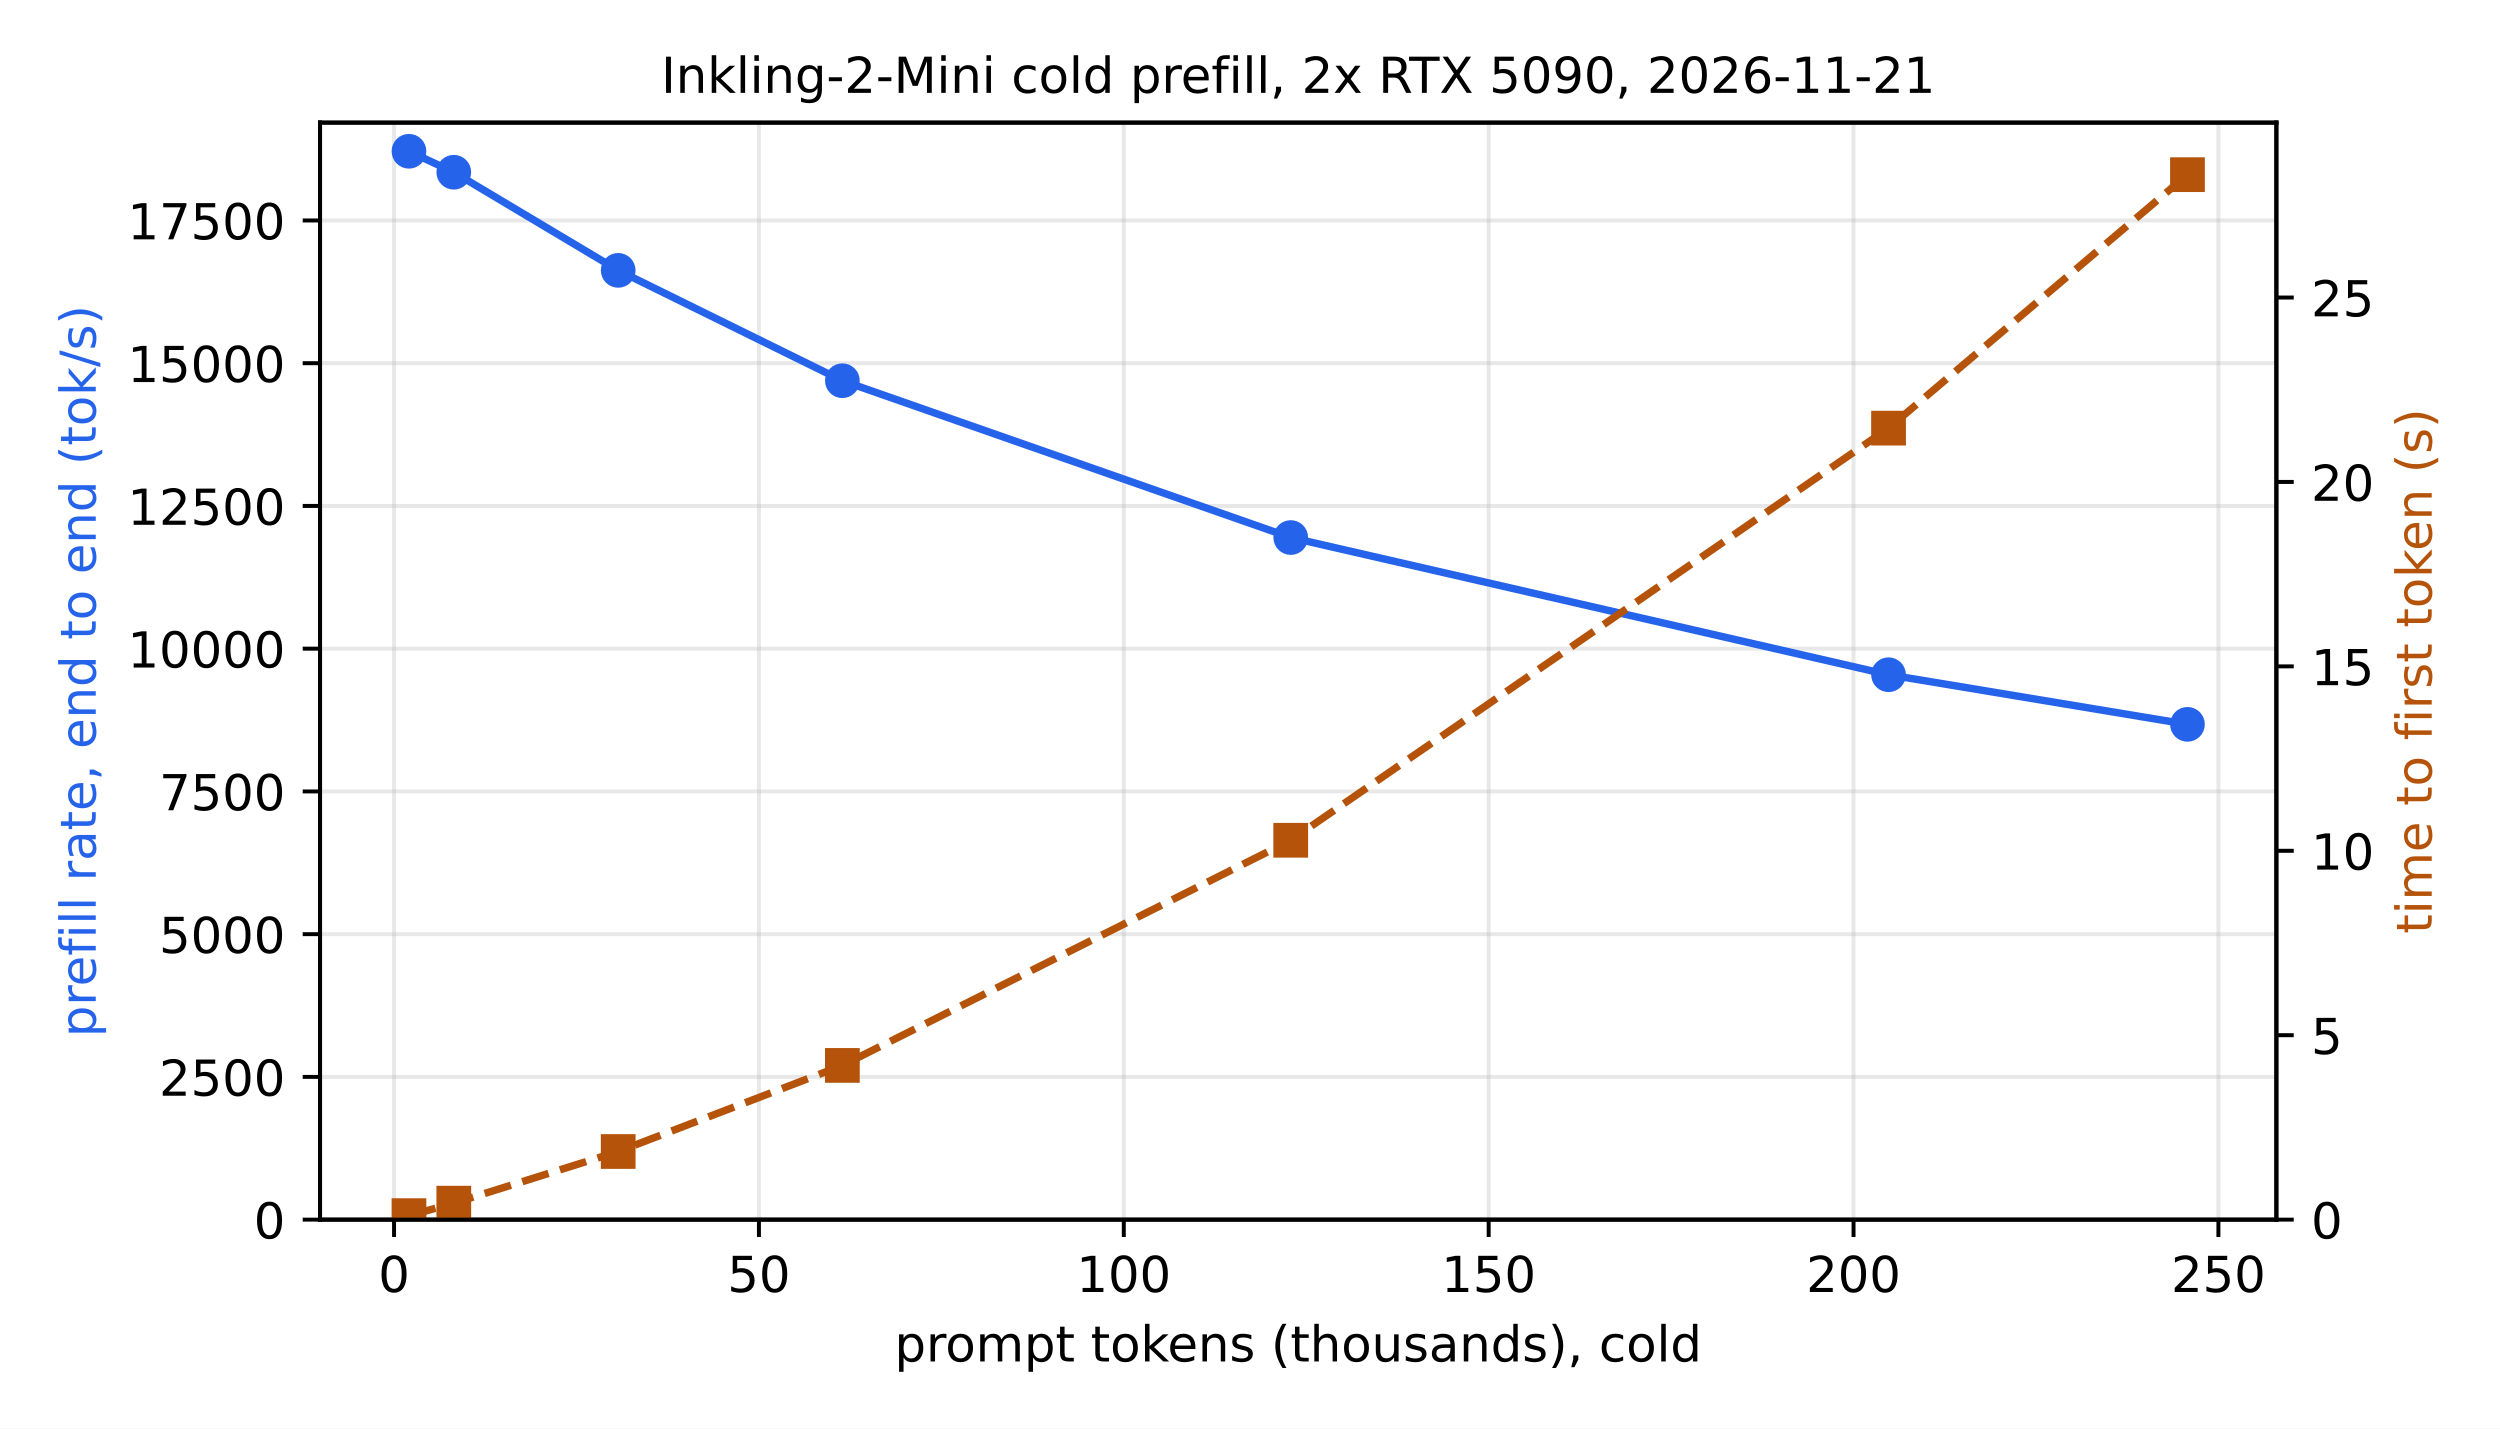
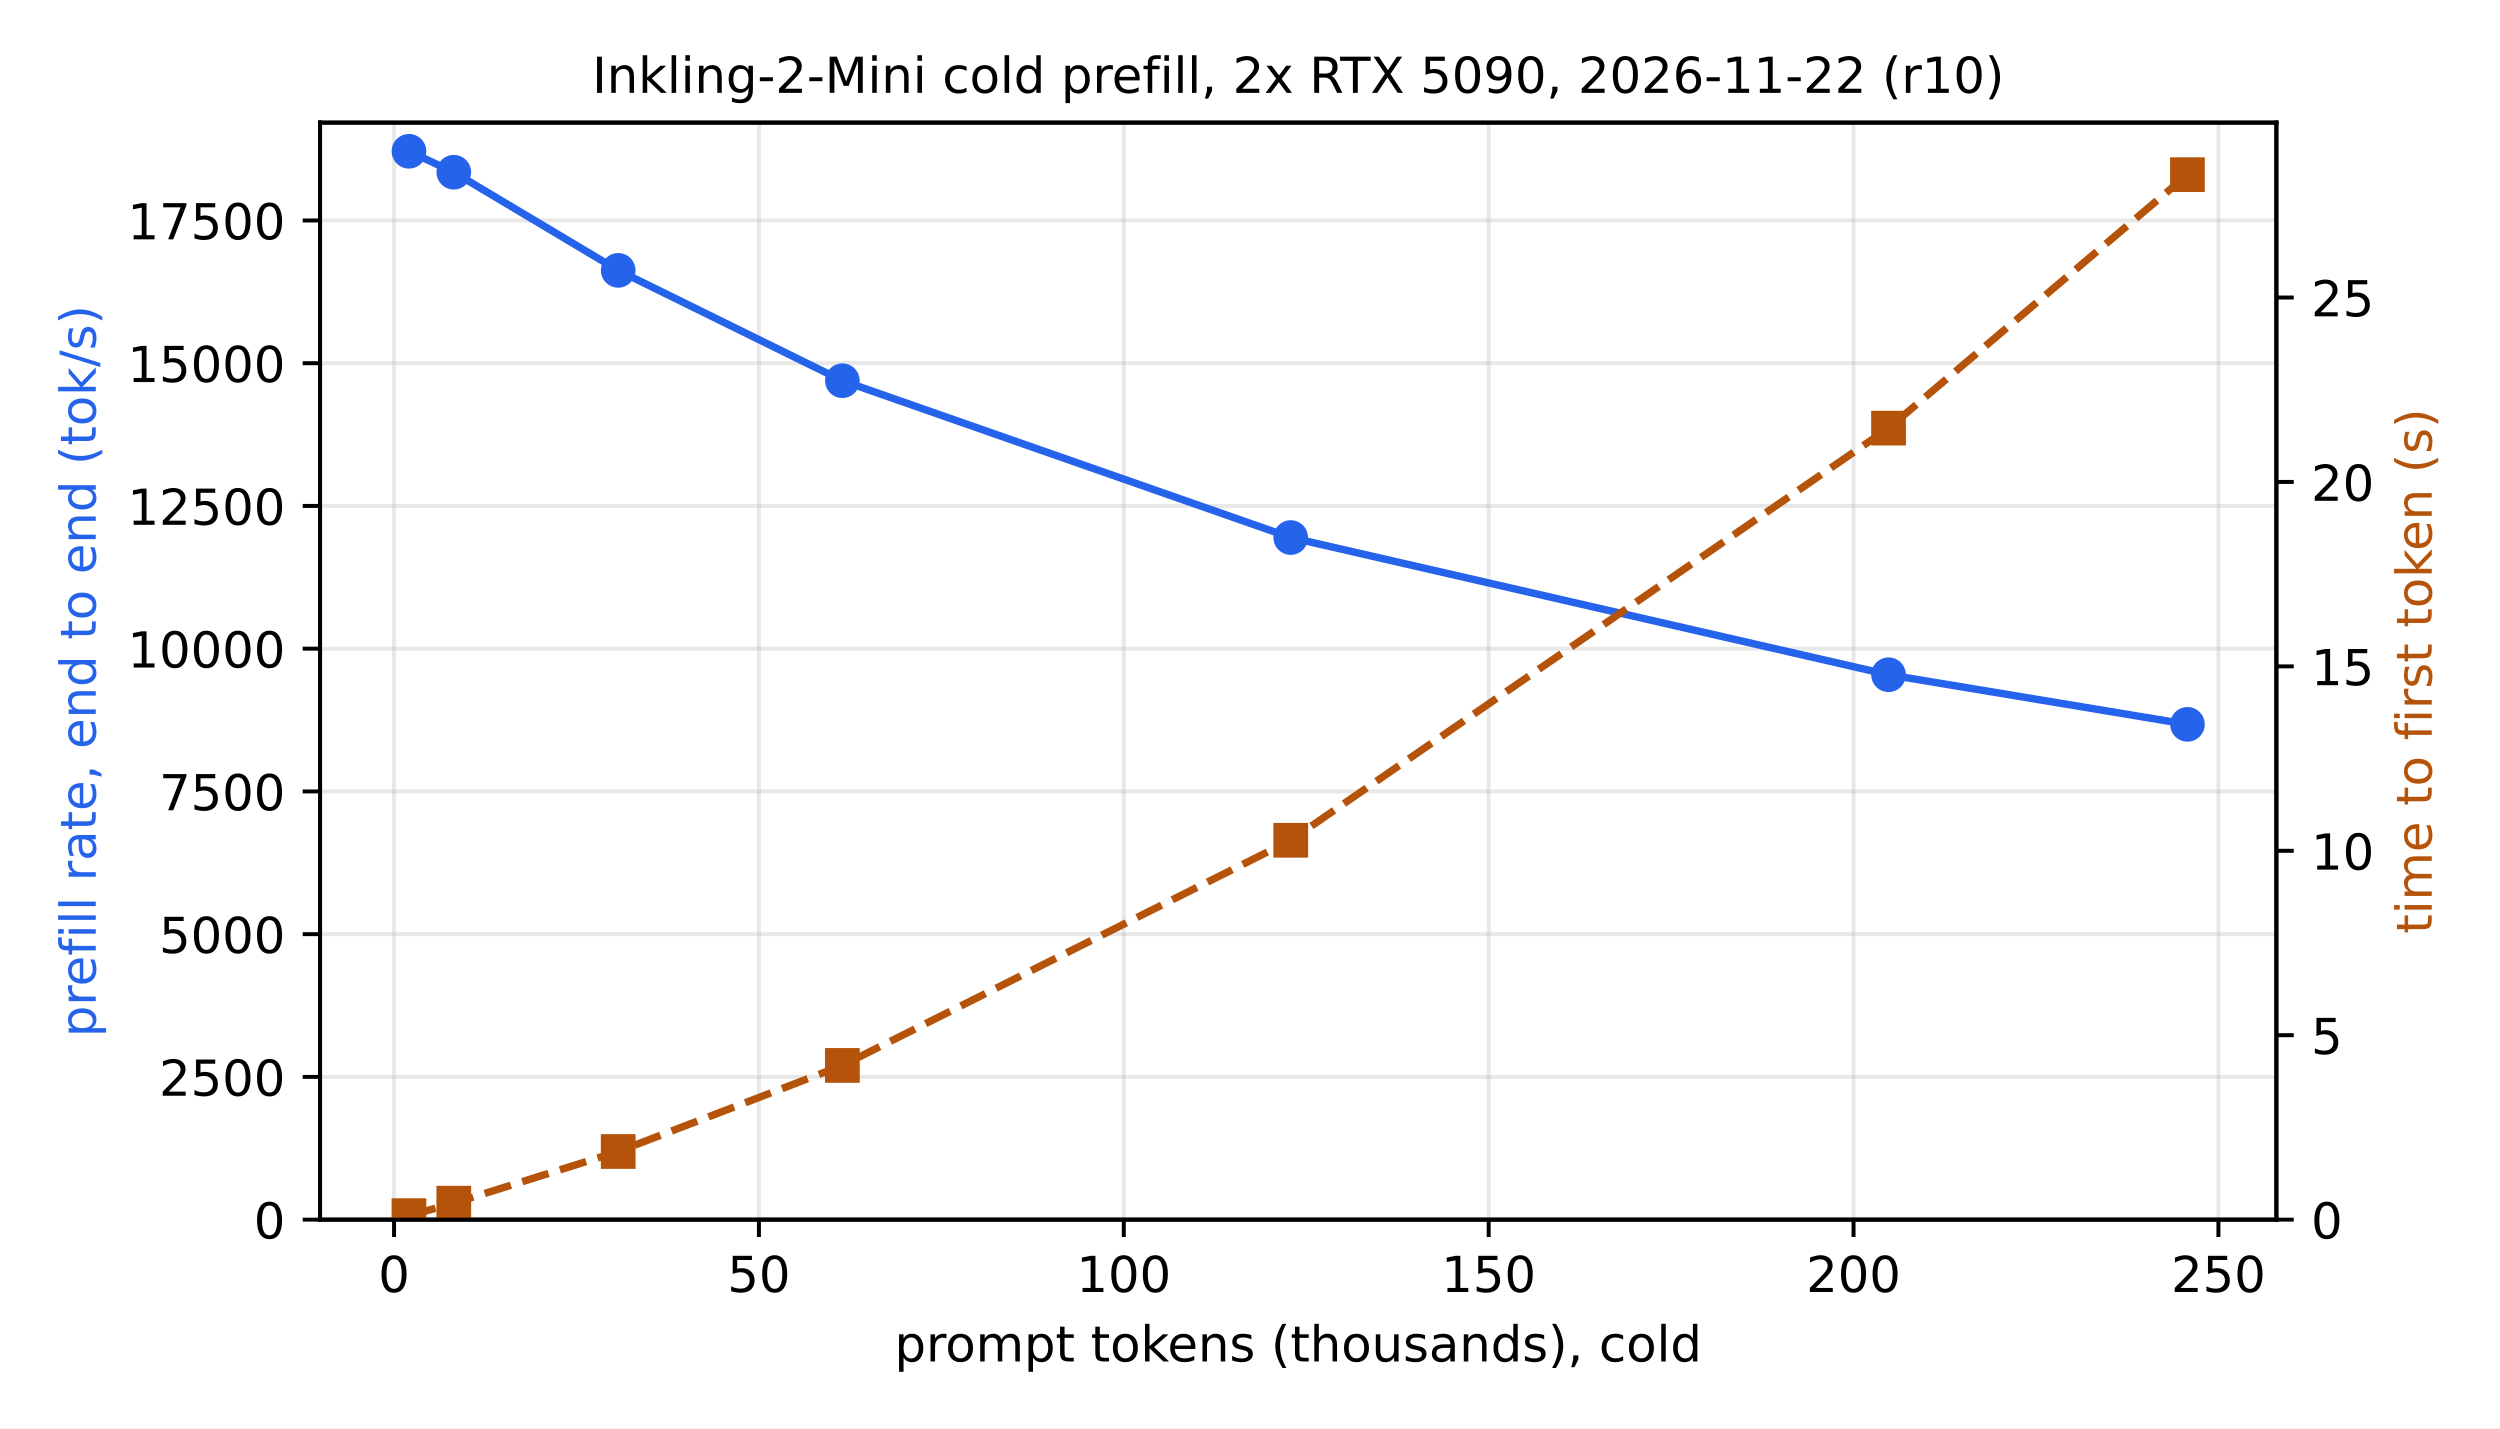
<svg xmlns="http://www.w3.org/2000/svg" xmlns:xlink="http://www.w3.org/1999/xlink" width="504pt" height="288pt" viewBox="0 0 504 288" version="1.1">
  <defs>
    <style type="text/css">*{stroke-linejoin: round; stroke-linecap: butt}</style>
  </defs>
  <g id="figure_1">
    <g id="patch_1">
      <path d="M 0 288  L 504 288  L 504 0  L 0 0  z " style="fill: #ffffff" />
    </g>
    <g id="axes_1">
      <g id="patch_2">
        <path d="M 64.522 245.878  L 458.918 245.878  L 458.918 24.72  L 64.522 24.72  z " style="fill: #ffffff" />
      </g>
      <g id="matplotlib.axis_1">
        <g id="xtick_1">
          <g id="line2d_1">
            <path d="M 79.441 245.878  L 79.441 24.72  " clip-path="url(#p244da10594)" style="fill: none; stroke: #b0b0b0; stroke-opacity: 0.3; stroke-width: 0.8; stroke-linecap: square" />
          </g>
          <g id="line2d_2">
            <defs>
              <path id="m8ae84a6c62" d="M 0 0  L 0 3.5  " style="stroke: #000000; stroke-width: 0.8" />
            </defs>
            <g>
              <use xlink:href="#m8ae84a6c62" x="79.441" y="245.878" style="stroke: #000000; stroke-width: 0.8" />
            </g>
          </g>
          <g id="text_1">
            <text style="font-size: 10px; font-family: 'DejaVu Sans', 'Bitstream Vera Sans', 'Computer Modern Sans Serif', 'Lucida Grande', 'Verdana', 'Geneva', 'Lucid', 'Arial', 'Helvetica', 'Avant Garde', sans-serif; text-anchor: middle" x="79.441" y="260.475" transform="rotate(-0 79.44088 260.4753)">0</text>
          </g>
        </g>
        <g id="xtick_2">
          <g id="line2d_3">
            <path d="M 152.999 245.878  L 152.999 24.72  " clip-path="url(#p244da10594)" style="fill: none; stroke: #b0b0b0; stroke-opacity: 0.3; stroke-width: 0.8; stroke-linecap: square" />
          </g>
          <g id="line2d_4">
            <g>
              <use xlink:href="#m8ae84a6c62" x="152.999" y="245.878" style="stroke: #000000; stroke-width: 0.8" />
            </g>
          </g>
          <g id="text_2">
            <text style="font-size: 10px; font-family: 'DejaVu Sans', 'Bitstream Vera Sans', 'Computer Modern Sans Serif', 'Lucida Grande', 'Verdana', 'Geneva', 'Lucid', 'Arial', 'Helvetica', 'Avant Garde', sans-serif; text-anchor: middle" x="152.999" y="260.475" transform="rotate(-0 152.999 260.4753)">50</text>
          </g>
        </g>
        <g id="xtick_3">
          <g id="line2d_5">
            <path d="M 226.557 245.878  L 226.557 24.72  " clip-path="url(#p244da10594)" style="fill: none; stroke: #b0b0b0; stroke-opacity: 0.3; stroke-width: 0.8; stroke-linecap: square" />
          </g>
          <g id="line2d_6">
            <g>
              <use xlink:href="#m8ae84a6c62" x="226.557" y="245.878" style="stroke: #000000; stroke-width: 0.8" />
            </g>
          </g>
          <g id="text_3">
            <text style="font-size: 10px; font-family: 'DejaVu Sans', 'Bitstream Vera Sans', 'Computer Modern Sans Serif', 'Lucida Grande', 'Verdana', 'Geneva', 'Lucid', 'Arial', 'Helvetica', 'Avant Garde', sans-serif; text-anchor: middle" x="226.557" y="260.475" transform="rotate(-0 226.557 260.4753)">100</text>
          </g>
        </g>
        <g id="xtick_4">
          <g id="line2d_7">
            <path d="M 300.115 245.878  L 300.115 24.72  " clip-path="url(#p244da10594)" style="fill: none; stroke: #b0b0b0; stroke-opacity: 0.3; stroke-width: 0.8; stroke-linecap: square" />
          </g>
          <g id="line2d_8">
            <g>
              <use xlink:href="#m8ae84a6c62" x="300.115" y="245.878" style="stroke: #000000; stroke-width: 0.8" />
            </g>
          </g>
          <g id="text_4">
            <text style="font-size: 10px; font-family: 'DejaVu Sans', 'Bitstream Vera Sans', 'Computer Modern Sans Serif', 'Lucida Grande', 'Verdana', 'Geneva', 'Lucid', 'Arial', 'Helvetica', 'Avant Garde', sans-serif; text-anchor: middle" x="300.115" y="260.475" transform="rotate(-0 300.1151 260.4753)">150</text>
          </g>
        </g>
        <g id="xtick_5">
          <g id="line2d_9">
            <path d="M 373.673 245.878  L 373.673 24.72  " clip-path="url(#p244da10594)" style="fill: none; stroke: #b0b0b0; stroke-opacity: 0.3; stroke-width: 0.8; stroke-linecap: square" />
          </g>
          <g id="line2d_10">
            <g>
              <use xlink:href="#m8ae84a6c62" x="373.673" y="245.878" style="stroke: #000000; stroke-width: 0.8" />
            </g>
          </g>
          <g id="text_5">
            <text style="font-size: 10px; font-family: 'DejaVu Sans', 'Bitstream Vera Sans', 'Computer Modern Sans Serif', 'Lucida Grande', 'Verdana', 'Geneva', 'Lucid', 'Arial', 'Helvetica', 'Avant Garde', sans-serif; text-anchor: middle" x="373.673" y="260.475" transform="rotate(-0 373.6732 260.4753)">200</text>
          </g>
        </g>
        <g id="xtick_6">
          <g id="line2d_11">
            <path d="M 447.231 245.878  L 447.231 24.72  " clip-path="url(#p244da10594)" style="fill: none; stroke: #b0b0b0; stroke-opacity: 0.3; stroke-width: 0.8; stroke-linecap: square" />
          </g>
          <g id="line2d_12">
            <g>
              <use xlink:href="#m8ae84a6c62" x="447.231" y="245.878" style="stroke: #000000; stroke-width: 0.8" />
            </g>
          </g>
          <g id="text_6">
            <text style="font-size: 10px; font-family: 'DejaVu Sans', 'Bitstream Vera Sans', 'Computer Modern Sans Serif', 'Lucida Grande', 'Verdana', 'Geneva', 'Lucid', 'Arial', 'Helvetica', 'Avant Garde', sans-serif; text-anchor: middle" x="447.231" y="260.475" transform="rotate(-0 447.2313 260.4753)">250</text>
          </g>
        </g>
        <g id="text_7">
          <text style="font-size: 10px; font-family: 'DejaVu Sans', 'Bitstream Vera Sans', 'Computer Modern Sans Serif', 'Lucida Grande', 'Verdana', 'Geneva', 'Lucid', 'Arial', 'Helvetica', 'Avant Garde', sans-serif; text-anchor: middle" x="261.72" y="274.476" transform="rotate(-0 261.72 274.4761)">prompt tokens (thousands), cold</text>
        </g>
      </g>
      <g id="matplotlib.axis_2">
        <g id="ytick_1">
          <g id="line2d_13">
            <path d="M 64.522 245.878  L 458.918 245.878  " clip-path="url(#p244da10594)" style="fill: none; stroke: #b0b0b0; stroke-opacity: 0.3; stroke-width: 0.8; stroke-linecap: square" />
          </g>
          <g id="line2d_14">
            <defs>
              <path id="m08a8c9f568" d="M 0 0  L -3.5 0  " style="stroke: #000000; stroke-width: 0.8" />
            </defs>
            <g>
              <use xlink:href="#m08a8c9f568" x="64.522" y="245.878" style="stroke: #000000; stroke-width: 0.8" />
            </g>
          </g>
          <g id="text_8">
            <text style="font-size: 10px; font-family: 'DejaVu Sans', 'Bitstream Vera Sans', 'Computer Modern Sans Serif', 'Lucida Grande', 'Verdana', 'Geneva', 'Lucid', 'Arial', 'Helvetica', 'Avant Garde', sans-serif; text-anchor: end" x="57.522" y="249.676" transform="rotate(-0 57.52234 249.6765)">0</text>
          </g>
        </g>
        <g id="ytick_2">
          <g id="line2d_15">
            <path d="M 64.522 217.102  L 458.918 217.102  " clip-path="url(#p244da10594)" style="fill: none; stroke: #b0b0b0; stroke-opacity: 0.3; stroke-width: 0.8; stroke-linecap: square" />
          </g>
          <g id="line2d_16">
            <g>
              <use xlink:href="#m08a8c9f568" x="64.522" y="217.102" style="stroke: #000000; stroke-width: 0.8" />
            </g>
          </g>
          <g id="text_9">
            <text style="font-size: 10px; font-family: 'DejaVu Sans', 'Bitstream Vera Sans', 'Computer Modern Sans Serif', 'Lucida Grande', 'Verdana', 'Geneva', 'Lucid', 'Arial', 'Helvetica', 'Avant Garde', sans-serif; text-anchor: end" x="57.522" y="220.901" transform="rotate(-0 57.52234 220.9007)">2500</text>
          </g>
        </g>
        <g id="ytick_3">
          <g id="line2d_17">
            <path d="M 64.522 188.326  L 458.918 188.326  " clip-path="url(#p244da10594)" style="fill: none; stroke: #b0b0b0; stroke-opacity: 0.3; stroke-width: 0.8; stroke-linecap: square" />
          </g>
          <g id="line2d_18">
            <g>
              <use xlink:href="#m08a8c9f568" x="64.522" y="188.326" style="stroke: #000000; stroke-width: 0.8" />
            </g>
          </g>
          <g id="text_10">
            <text style="font-size: 10px; font-family: 'DejaVu Sans', 'Bitstream Vera Sans', 'Computer Modern Sans Serif', 'Lucida Grande', 'Verdana', 'Geneva', 'Lucid', 'Arial', 'Helvetica', 'Avant Garde', sans-serif; text-anchor: end" x="57.522" y="192.125" transform="rotate(-0 57.52234 192.1249)">5000</text>
          </g>
        </g>
        <g id="ytick_4">
          <g id="line2d_19">
            <path d="M 64.522 159.55  L 458.918 159.55  " clip-path="url(#p244da10594)" style="fill: none; stroke: #b0b0b0; stroke-opacity: 0.3; stroke-width: 0.8; stroke-linecap: square" />
          </g>
          <g id="line2d_20">
            <g>
              <use xlink:href="#m08a8c9f568" x="64.522" y="159.55" style="stroke: #000000; stroke-width: 0.8" />
            </g>
          </g>
          <g id="text_11">
            <text style="font-size: 10px; font-family: 'DejaVu Sans', 'Bitstream Vera Sans', 'Computer Modern Sans Serif', 'Lucida Grande', 'Verdana', 'Geneva', 'Lucid', 'Arial', 'Helvetica', 'Avant Garde', sans-serif; text-anchor: end" x="57.522" y="163.349" transform="rotate(-0 57.52234 163.3491)">7500</text>
          </g>
        </g>
        <g id="ytick_5">
          <g id="line2d_21">
            <path d="M 64.522 130.775  L 458.918 130.775  " clip-path="url(#p244da10594)" style="fill: none; stroke: #b0b0b0; stroke-opacity: 0.3; stroke-width: 0.8; stroke-linecap: square" />
          </g>
          <g id="line2d_22">
            <g>
              <use xlink:href="#m08a8c9f568" x="64.522" y="130.775" style="stroke: #000000; stroke-width: 0.8" />
            </g>
          </g>
          <g id="text_12">
            <text style="font-size: 10px; font-family: 'DejaVu Sans', 'Bitstream Vera Sans', 'Computer Modern Sans Serif', 'Lucida Grande', 'Verdana', 'Geneva', 'Lucid', 'Arial', 'Helvetica', 'Avant Garde', sans-serif; text-anchor: end" x="57.522" y="134.573" transform="rotate(-0 57.52234 134.5734)">10000</text>
          </g>
        </g>
        <g id="ytick_6">
          <g id="line2d_23">
            <path d="M 64.522 101.999  L 458.918 101.999  " clip-path="url(#p244da10594)" style="fill: none; stroke: #b0b0b0; stroke-opacity: 0.3; stroke-width: 0.8; stroke-linecap: square" />
          </g>
          <g id="line2d_24">
            <g>
              <use xlink:href="#m08a8c9f568" x="64.522" y="101.999" style="stroke: #000000; stroke-width: 0.8" />
            </g>
          </g>
          <g id="text_13">
            <text style="font-size: 10px; font-family: 'DejaVu Sans', 'Bitstream Vera Sans', 'Computer Modern Sans Serif', 'Lucida Grande', 'Verdana', 'Geneva', 'Lucid', 'Arial', 'Helvetica', 'Avant Garde', sans-serif; text-anchor: end" x="57.522" y="105.798" transform="rotate(-0 57.52234 105.7976)">12500</text>
          </g>
        </g>
        <g id="ytick_7">
          <g id="line2d_25">
            <path d="M 64.522 73.223  L 458.918 73.223  " clip-path="url(#p244da10594)" style="fill: none; stroke: #b0b0b0; stroke-opacity: 0.3; stroke-width: 0.8; stroke-linecap: square" />
          </g>
          <g id="line2d_26">
            <g>
              <use xlink:href="#m08a8c9f568" x="64.522" y="73.223" style="stroke: #000000; stroke-width: 0.8" />
            </g>
          </g>
          <g id="text_14">
            <text style="font-size: 10px; font-family: 'DejaVu Sans', 'Bitstream Vera Sans', 'Computer Modern Sans Serif', 'Lucida Grande', 'Verdana', 'Geneva', 'Lucid', 'Arial', 'Helvetica', 'Avant Garde', sans-serif; text-anchor: end" x="57.522" y="77.022" transform="rotate(-0 57.52234 77.02179)">15000</text>
          </g>
        </g>
        <g id="ytick_8">
          <g id="line2d_27">
            <path d="M 64.522 44.447  L 458.918 44.447  " clip-path="url(#p244da10594)" style="fill: none; stroke: #b0b0b0; stroke-opacity: 0.3; stroke-width: 0.8; stroke-linecap: square" />
          </g>
          <g id="line2d_28">
            <g>
              <use xlink:href="#m08a8c9f568" x="64.522" y="44.447" style="stroke: #000000; stroke-width: 0.8" />
            </g>
          </g>
          <g id="text_15">
            <text style="font-size: 10px; font-family: 'DejaVu Sans', 'Bitstream Vera Sans', 'Computer Modern Sans Serif', 'Lucida Grande', 'Verdana', 'Geneva', 'Lucid', 'Arial', 'Helvetica', 'Avant Garde', sans-serif; text-anchor: end" x="57.522" y="48.246" transform="rotate(-0 57.52234 48.24601)">17500</text>
          </g>
        </g>
        <g id="text_16">
          <text style="font-size: 10px; font-family: 'DejaVu Sans', 'Bitstream Vera Sans', 'Computer Modern Sans Serif', 'Lucida Grande', 'Verdana', 'Geneva', 'Lucid', 'Arial', 'Helvetica', 'Avant Garde', sans-serif; text-anchor: middle; fill: #2563eb" x="19.308" y="135.299" transform="rotate(-90 19.3075 135.2988)">prefill rate, end to end (tok/s)</text>
        </g>
      </g>
      <g id="line2d_29">
        <path d="M 82.449 30.497  L 91.485 34.724  L 124.628 54.505  L 169.822 76.752  L 260.211 108.369  L 380.73 136.027  L 440.991 146.03  " clip-path="url(#p244da10594)" style="fill: none; stroke: #2563eb; stroke-width: 1.5; stroke-linecap: square" />
        <defs>
          <path id="ma4bef26cf2" d="M 0 3  C 0.796 3 1.559 2.684 2.121 2.121  C 2.684 1.559 3 0.796 3 0  C 3 -0.796 2.684 -1.559 2.121 -2.121  C 1.559 -2.684 0.796 -3 0 -3  C -0.796 -3 -1.559 -2.684 -2.121 -2.121  C -2.684 -1.559 -3 -0.796 -3 0  C -3 0.796 -2.684 1.559 -2.121 2.121  C -1.559 2.684 -0.796 3 0 3  z " style="stroke: #2563eb" />
        </defs>
        <g clip-path="url(#p244da10594)">
          <use xlink:href="#ma4bef26cf2" x="82.449" y="30.497" style="fill: #2563eb; stroke: #2563eb" />
          <use xlink:href="#ma4bef26cf2" x="91.485" y="34.724" style="fill: #2563eb; stroke: #2563eb" />
          <use xlink:href="#ma4bef26cf2" x="124.628" y="54.505" style="fill: #2563eb; stroke: #2563eb" />
          <use xlink:href="#ma4bef26cf2" x="169.822" y="76.752" style="fill: #2563eb; stroke: #2563eb" />
          <use xlink:href="#ma4bef26cf2" x="260.211" y="108.369" style="fill: #2563eb; stroke: #2563eb" />
          <use xlink:href="#ma4bef26cf2" x="380.73" y="136.027" style="fill: #2563eb; stroke: #2563eb" />
          <use xlink:href="#ma4bef26cf2" x="440.991" y="146.03" style="fill: #2563eb; stroke: #2563eb" />
        </g>
      </g>
      <g id="patch_3">
        <path d="M 64.522 245.878  L 64.522 24.72  " style="fill: none; stroke: #000000; stroke-width: 0.8; stroke-linejoin: miter; stroke-linecap: square" />
      </g>
      <g id="patch_4">
        <path d="M 458.918 245.878  L 458.918 24.72  " style="fill: none; stroke: #000000; stroke-width: 0.8; stroke-linejoin: miter; stroke-linecap: square" />
      </g>
      <g id="patch_5">
        <path d="M 64.522 245.878  L 458.918 245.878  " style="fill: none; stroke: #000000; stroke-width: 0.8; stroke-linejoin: miter; stroke-linecap: square" />
      </g>
      <g id="patch_6">
        <path d="M 64.522 24.72  L 458.918 24.72  " style="fill: none; stroke: #000000; stroke-width: 0.8; stroke-linejoin: miter; stroke-linecap: square" />
      </g>
      <g id="text_17">
-         <text style="font-size: 10px; font-family: 'DejaVu Sans', 'Bitstream Vera Sans', 'Computer Modern Sans Serif', 'Lucida Grande', 'Verdana', 'Geneva', 'Lucid', 'Arial', 'Helvetica', 'Avant Garde', sans-serif; text-anchor: middle" x="261.72" y="18.72" transform="rotate(-0 261.72 18.72)">Inkling-2-Mini cold prefill, 2x RTX 5090, 2026-11-21</text>
+         <text style="font-size: 10px; font-family: 'DejaVu Sans', 'Bitstream Vera Sans', 'Computer Modern Sans Serif', 'Lucida Grande', 'Verdana', 'Geneva', 'Lucid', 'Arial', 'Helvetica', 'Avant Garde', sans-serif; text-anchor: middle" x="261.72" y="18.72" transform="rotate(-0 261.72 18.72)">Inkling-2-Mini cold prefill, 2x RTX 5090, 2026-11-22 (r10)</text>
      </g>
    </g>
    <g id="axes_2">
      <g id="matplotlib.axis_3">
        <g id="ytick_9">
          <g id="line2d_30">
            <defs>
              <path id="m2bf96e8eeb" d="M 0 0  L 3.5 0  " style="stroke: #000000; stroke-width: 0.8" />
            </defs>
            <g>
              <use xlink:href="#m2bf96e8eeb" x="458.918" y="245.878" style="stroke: #000000; stroke-width: 0.8" />
            </g>
          </g>
          <g id="text_18">
            <text style="font-size: 10px; font-family: 'DejaVu Sans', 'Bitstream Vera Sans', 'Computer Modern Sans Serif', 'Lucida Grande', 'Verdana', 'Geneva', 'Lucid', 'Arial', 'Helvetica', 'Avant Garde', sans-serif; text-anchor: start" x="465.918" y="249.676" transform="rotate(-0 465.9177 249.6765)">0</text>
          </g>
        </g>
        <g id="ytick_10">
          <g id="line2d_31">
            <g>
              <use xlink:href="#m2bf96e8eeb" x="458.918" y="208.698" style="stroke: #000000; stroke-width: 0.8" />
            </g>
          </g>
          <g id="text_19">
            <text style="font-size: 10px; font-family: 'DejaVu Sans', 'Bitstream Vera Sans', 'Computer Modern Sans Serif', 'Lucida Grande', 'Verdana', 'Geneva', 'Lucid', 'Arial', 'Helvetica', 'Avant Garde', sans-serif; text-anchor: start" x="465.918" y="212.497" transform="rotate(-0 465.9177 212.4973)">5</text>
          </g>
        </g>
        <g id="ytick_11">
          <g id="line2d_32">
            <g>
              <use xlink:href="#m2bf96e8eeb" x="458.918" y="171.519" style="stroke: #000000; stroke-width: 0.8" />
            </g>
          </g>
          <g id="text_20">
            <text style="font-size: 10px; font-family: 'DejaVu Sans', 'Bitstream Vera Sans', 'Computer Modern Sans Serif', 'Lucida Grande', 'Verdana', 'Geneva', 'Lucid', 'Arial', 'Helvetica', 'Avant Garde', sans-serif; text-anchor: start" x="465.918" y="175.318" transform="rotate(-0 465.9177 175.318)">10</text>
          </g>
        </g>
        <g id="ytick_12">
          <g id="line2d_33">
            <g>
              <use xlink:href="#m2bf96e8eeb" x="458.918" y="134.34" style="stroke: #000000; stroke-width: 0.8" />
            </g>
          </g>
          <g id="text_21">
            <text style="font-size: 10px; font-family: 'DejaVu Sans', 'Bitstream Vera Sans', 'Computer Modern Sans Serif', 'Lucida Grande', 'Verdana', 'Geneva', 'Lucid', 'Arial', 'Helvetica', 'Avant Garde', sans-serif; text-anchor: start" x="465.918" y="138.139" transform="rotate(-0 465.9177 138.1388)">15</text>
          </g>
        </g>
        <g id="ytick_13">
          <g id="line2d_34">
            <g>
              <use xlink:href="#m2bf96e8eeb" x="458.918" y="97.161" style="stroke: #000000; stroke-width: 0.8" />
            </g>
          </g>
          <g id="text_22">
            <text style="font-size: 10px; font-family: 'DejaVu Sans', 'Bitstream Vera Sans', 'Computer Modern Sans Serif', 'Lucida Grande', 'Verdana', 'Geneva', 'Lucid', 'Arial', 'Helvetica', 'Avant Garde', sans-serif; text-anchor: start" x="465.918" y="100.96" transform="rotate(-0 465.9177 100.9596)">20</text>
          </g>
        </g>
        <g id="ytick_14">
          <g id="line2d_35">
            <g>
              <use xlink:href="#m2bf96e8eeb" x="458.918" y="59.982" style="stroke: #000000; stroke-width: 0.8" />
            </g>
          </g>
          <g id="text_23">
            <text style="font-size: 10px; font-family: 'DejaVu Sans', 'Bitstream Vera Sans', 'Computer Modern Sans Serif', 'Lucida Grande', 'Verdana', 'Geneva', 'Lucid', 'Arial', 'Helvetica', 'Avant Garde', sans-serif; text-anchor: start" x="465.918" y="63.78" transform="rotate(-0 465.9177 63.78035)">25</text>
          </g>
        </g>
        <g id="text_24">
          <text style="font-size: 10px; font-family: 'DejaVu Sans', 'Bitstream Vera Sans', 'Computer Modern Sans Serif', 'Lucida Grande', 'Verdana', 'Geneva', 'Lucid', 'Arial', 'Helvetica', 'Avant Garde', sans-serif; text-anchor: middle; fill: #b45309" x="490.241" y="135.299" transform="rotate(-90 490.2411 135.2988)">time to first token (s)</text>
        </g>
      </g>
      <g id="line2d_36">
        <path d="M 82.449 245.067  L 91.485 242.561  L 124.628 232.144  L 169.822 214.788  L 260.211 169.4  L 380.73 86.312  L 440.991 35.213  " clip-path="url(#p244da10594)" style="fill: none; stroke-dasharray: 5.55,2.4; stroke-dashoffset: 0; stroke: #b45309; stroke-width: 1.5" />
        <defs>
          <path id="m267e4518e7" d="M -3 3  L 3 3  L 3 -3  L -3 -3  z " style="stroke: #b45309; stroke-linejoin: miter" />
        </defs>
        <g clip-path="url(#p244da10594)">
          <use xlink:href="#m267e4518e7" x="82.449" y="245.067" style="fill: #b45309; stroke: #b45309; stroke-linejoin: miter" />
          <use xlink:href="#m267e4518e7" x="91.485" y="242.561" style="fill: #b45309; stroke: #b45309; stroke-linejoin: miter" />
          <use xlink:href="#m267e4518e7" x="124.628" y="232.144" style="fill: #b45309; stroke: #b45309; stroke-linejoin: miter" />
          <use xlink:href="#m267e4518e7" x="169.822" y="214.788" style="fill: #b45309; stroke: #b45309; stroke-linejoin: miter" />
          <use xlink:href="#m267e4518e7" x="260.211" y="169.4" style="fill: #b45309; stroke: #b45309; stroke-linejoin: miter" />
          <use xlink:href="#m267e4518e7" x="380.73" y="86.312" style="fill: #b45309; stroke: #b45309; stroke-linejoin: miter" />
          <use xlink:href="#m267e4518e7" x="440.991" y="35.213" style="fill: #b45309; stroke: #b45309; stroke-linejoin: miter" />
        </g>
      </g>
      <g id="patch_7">
        <path d="M 64.522 245.878  L 64.522 24.72  " style="fill: none; stroke: #000000; stroke-width: 0.8; stroke-linejoin: miter; stroke-linecap: square" />
      </g>
      <g id="patch_8">
        <path d="M 458.918 245.878  L 458.918 24.72  " style="fill: none; stroke: #000000; stroke-width: 0.8; stroke-linejoin: miter; stroke-linecap: square" />
      </g>
      <g id="patch_9">
        <path d="M 64.522 245.878  L 458.918 245.878  " style="fill: none; stroke: #000000; stroke-width: 0.8; stroke-linejoin: miter; stroke-linecap: square" />
      </g>
      <g id="patch_10">
        <path d="M 64.522 24.72  L 458.918 24.72  " style="fill: none; stroke: #000000; stroke-width: 0.8; stroke-linejoin: miter; stroke-linecap: square" />
      </g>
    </g>
  </g>
  <defs>
    <clipPath id="p244da10594">
      <rect x="64.522" y="24.72" width="394.395" height="221.158" />
    </clipPath>
  </defs>
</svg>
